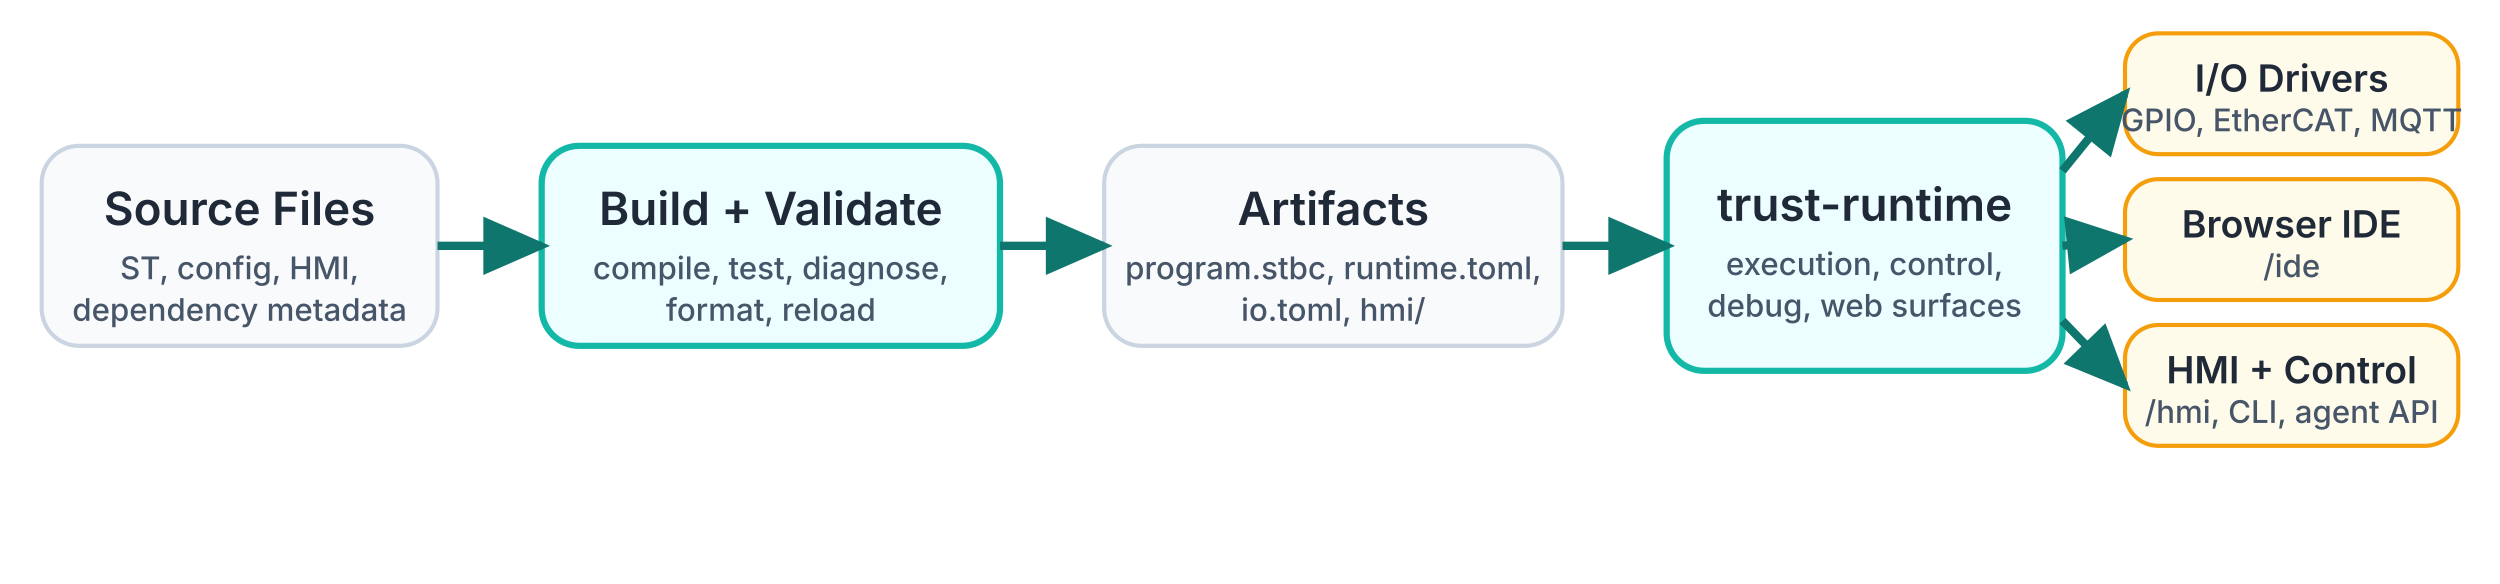
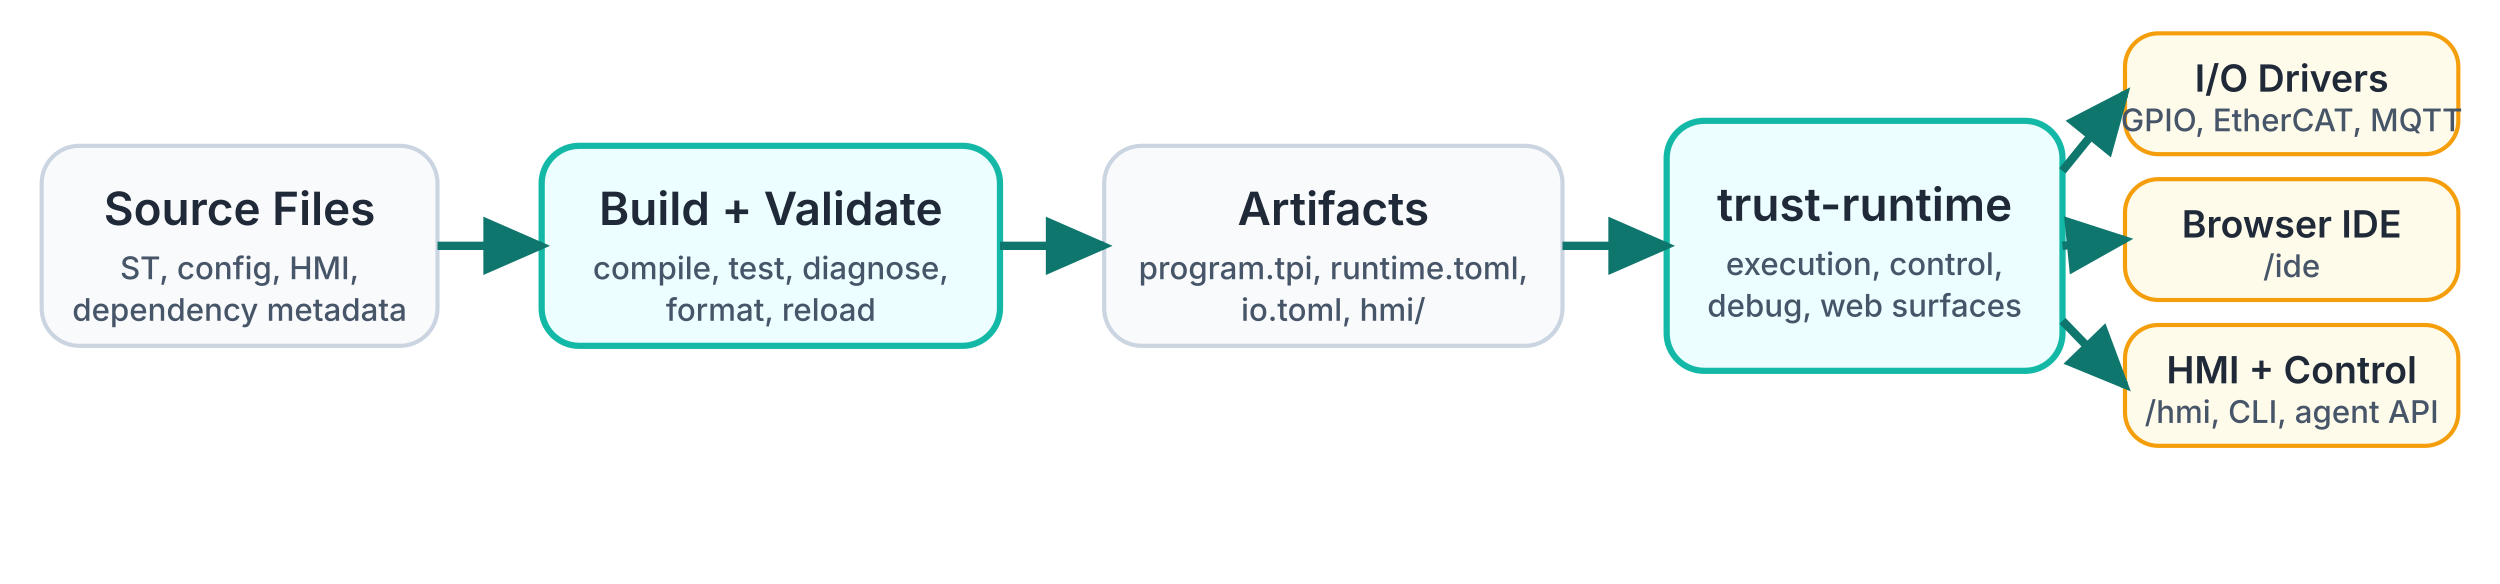
<svg xmlns="http://www.w3.org/2000/svg" viewBox="0 0 1200 280">
  <style>
    .label { font: 600 22px Inter, Helvetica, Arial, sans-serif; fill: #1f2937; }
    .small { font: 500 15px Inter, Helvetica, Arial, sans-serif; fill: #475569; }
    .box { fill: #f8fafc; stroke: #cbd5e1; stroke-width: 2; rx: 18; }
    .accent { fill: #ecfeff; stroke: #14b8a6; stroke-width: 3; rx: 18; }
    .surface { fill: #fffbeb; stroke: #f59e0b; stroke-width: 2; rx: 16; }
    .arrow { stroke: #0f766e; stroke-width: 4; fill: none; marker-end: url(#arrow); }
  </style>
  <defs>
    <marker id="arrow" markerWidth="10" markerHeight="10" refX="7" refY="3.5" orient="auto">
      <polygon points="0 0, 8 3.5, 0 7" fill="#0f766e" />
    </marker>
  </defs>
  <rect x="20" y="70" width="190" height="96" class="box" />
  <text x="115" y="108" text-anchor="middle" class="label">Source Files</text>
  <text x="115" y="134" text-anchor="middle" class="small">ST, config, HMI,</text>
  <text x="115" y="154" text-anchor="middle" class="small">dependency metadata</text>
  <rect x="260" y="70" width="220" height="96" class="accent" />
  <text x="370" y="108" text-anchor="middle" class="label">Build + Validate</text>
  <text x="370" y="134" text-anchor="middle" class="small">compile, test, diagnose,</text>
  <text x="370" y="154" text-anchor="middle" class="small">format, reload</text>
  <rect x="530" y="70" width="220" height="96" class="box" />
  <text x="640" y="108" text-anchor="middle" class="label">Artifacts</text>
-   <text x="640" y="134" text-anchor="middle" class="small">program.stbc, runtime.toml,</text>
+   <text x="640" y="134" text-anchor="middle" class="small">program.tpi, runtime.toml,</text>
  <text x="640" y="154" text-anchor="middle" class="small">io.toml, hmi/</text>
  <rect x="800" y="58" width="190" height="120" class="accent" />
  <text x="895" y="106" text-anchor="middle" class="label">trust-runtime</text>
  <text x="895" y="132" text-anchor="middle" class="small">execution, control,</text>
  <text x="895" y="152" text-anchor="middle" class="small">debug, web surfaces</text>
  <path d="M210 118 L260 118" class="arrow" />
  <path d="M480 118 L530 118" class="arrow" />
  <path d="M750 118 L800 118" class="arrow" />
  <rect x="1020" y="16" width="160" height="58" class="surface" />
  <text x="1100" y="44" text-anchor="middle" class="label" style="font-size:18px;">I/O Drivers</text>
  <text x="1100" y="63" text-anchor="middle" class="small">GPIO, EtherCAT, MQTT</text>
  <rect x="1020" y="86" width="160" height="58" class="surface" />
  <text x="1100" y="114" text-anchor="middle" class="label" style="font-size:18px;">Browser IDE</text>
  <text x="1100" y="133" text-anchor="middle" class="small">/ide</text>
  <rect x="1020" y="156" width="160" height="58" class="surface" />
  <text x="1100" y="184" text-anchor="middle" class="label" style="font-size:18px;">HMI + Control</text>
  <text x="1100" y="203" text-anchor="middle" class="small">/hmi, CLI, agent API</text>
  <path d="M990 82 L1020 45" class="arrow" />
  <path d="M990 118 L1020 115" class="arrow" />
  <path d="M990 154 L1020 185" class="arrow" />
</svg>
